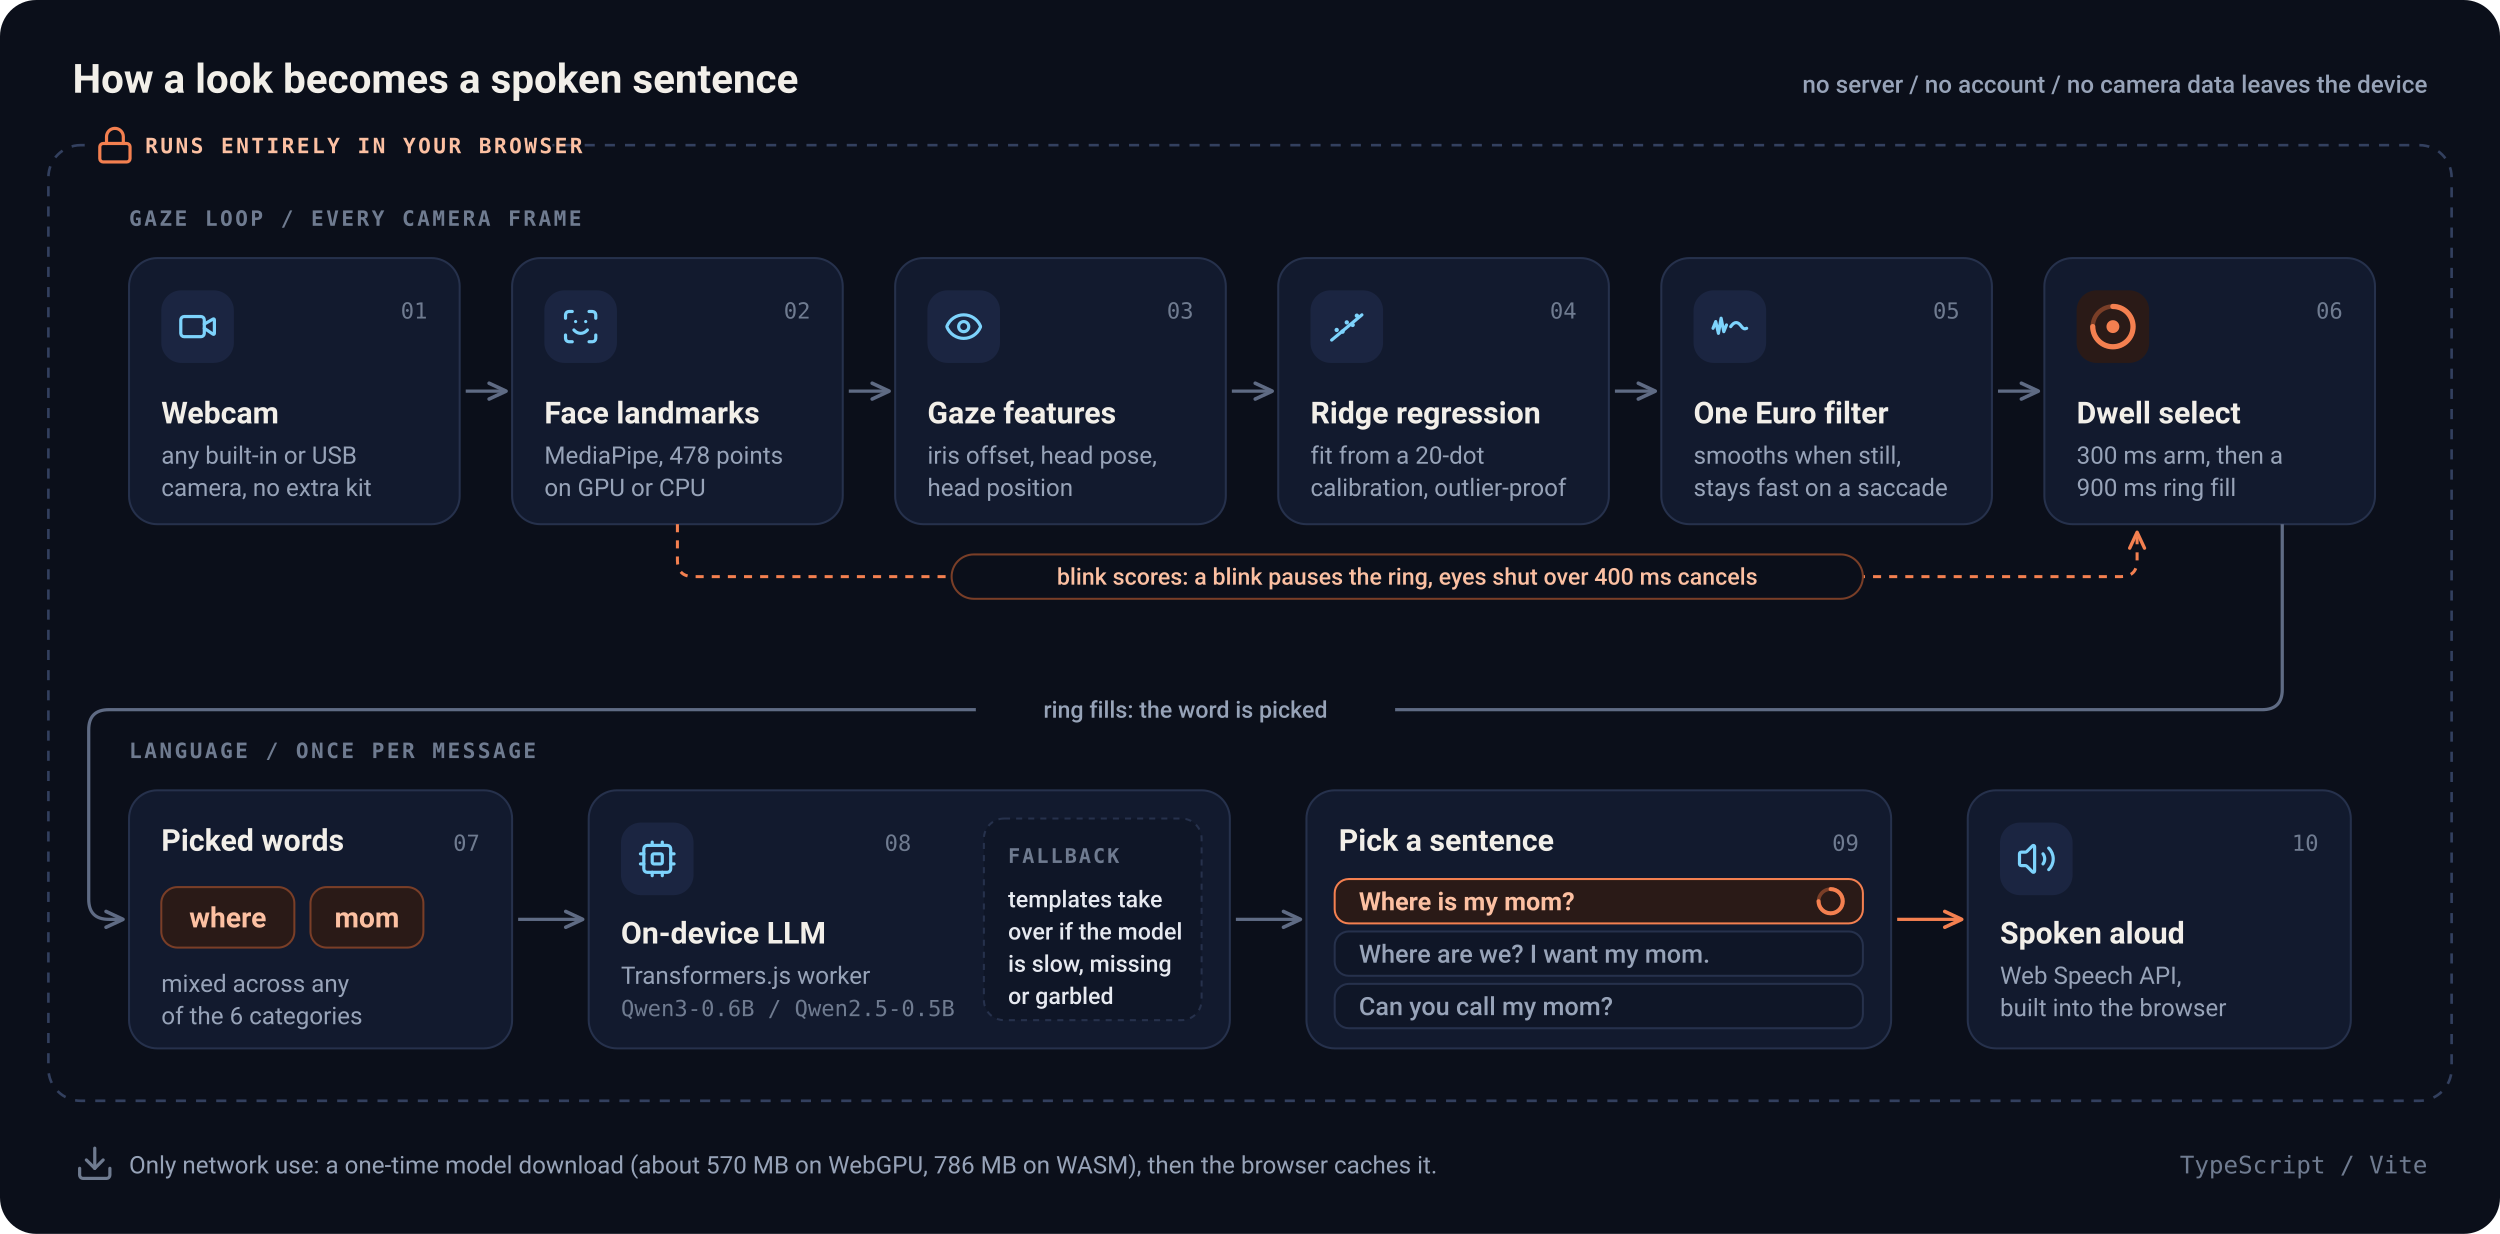
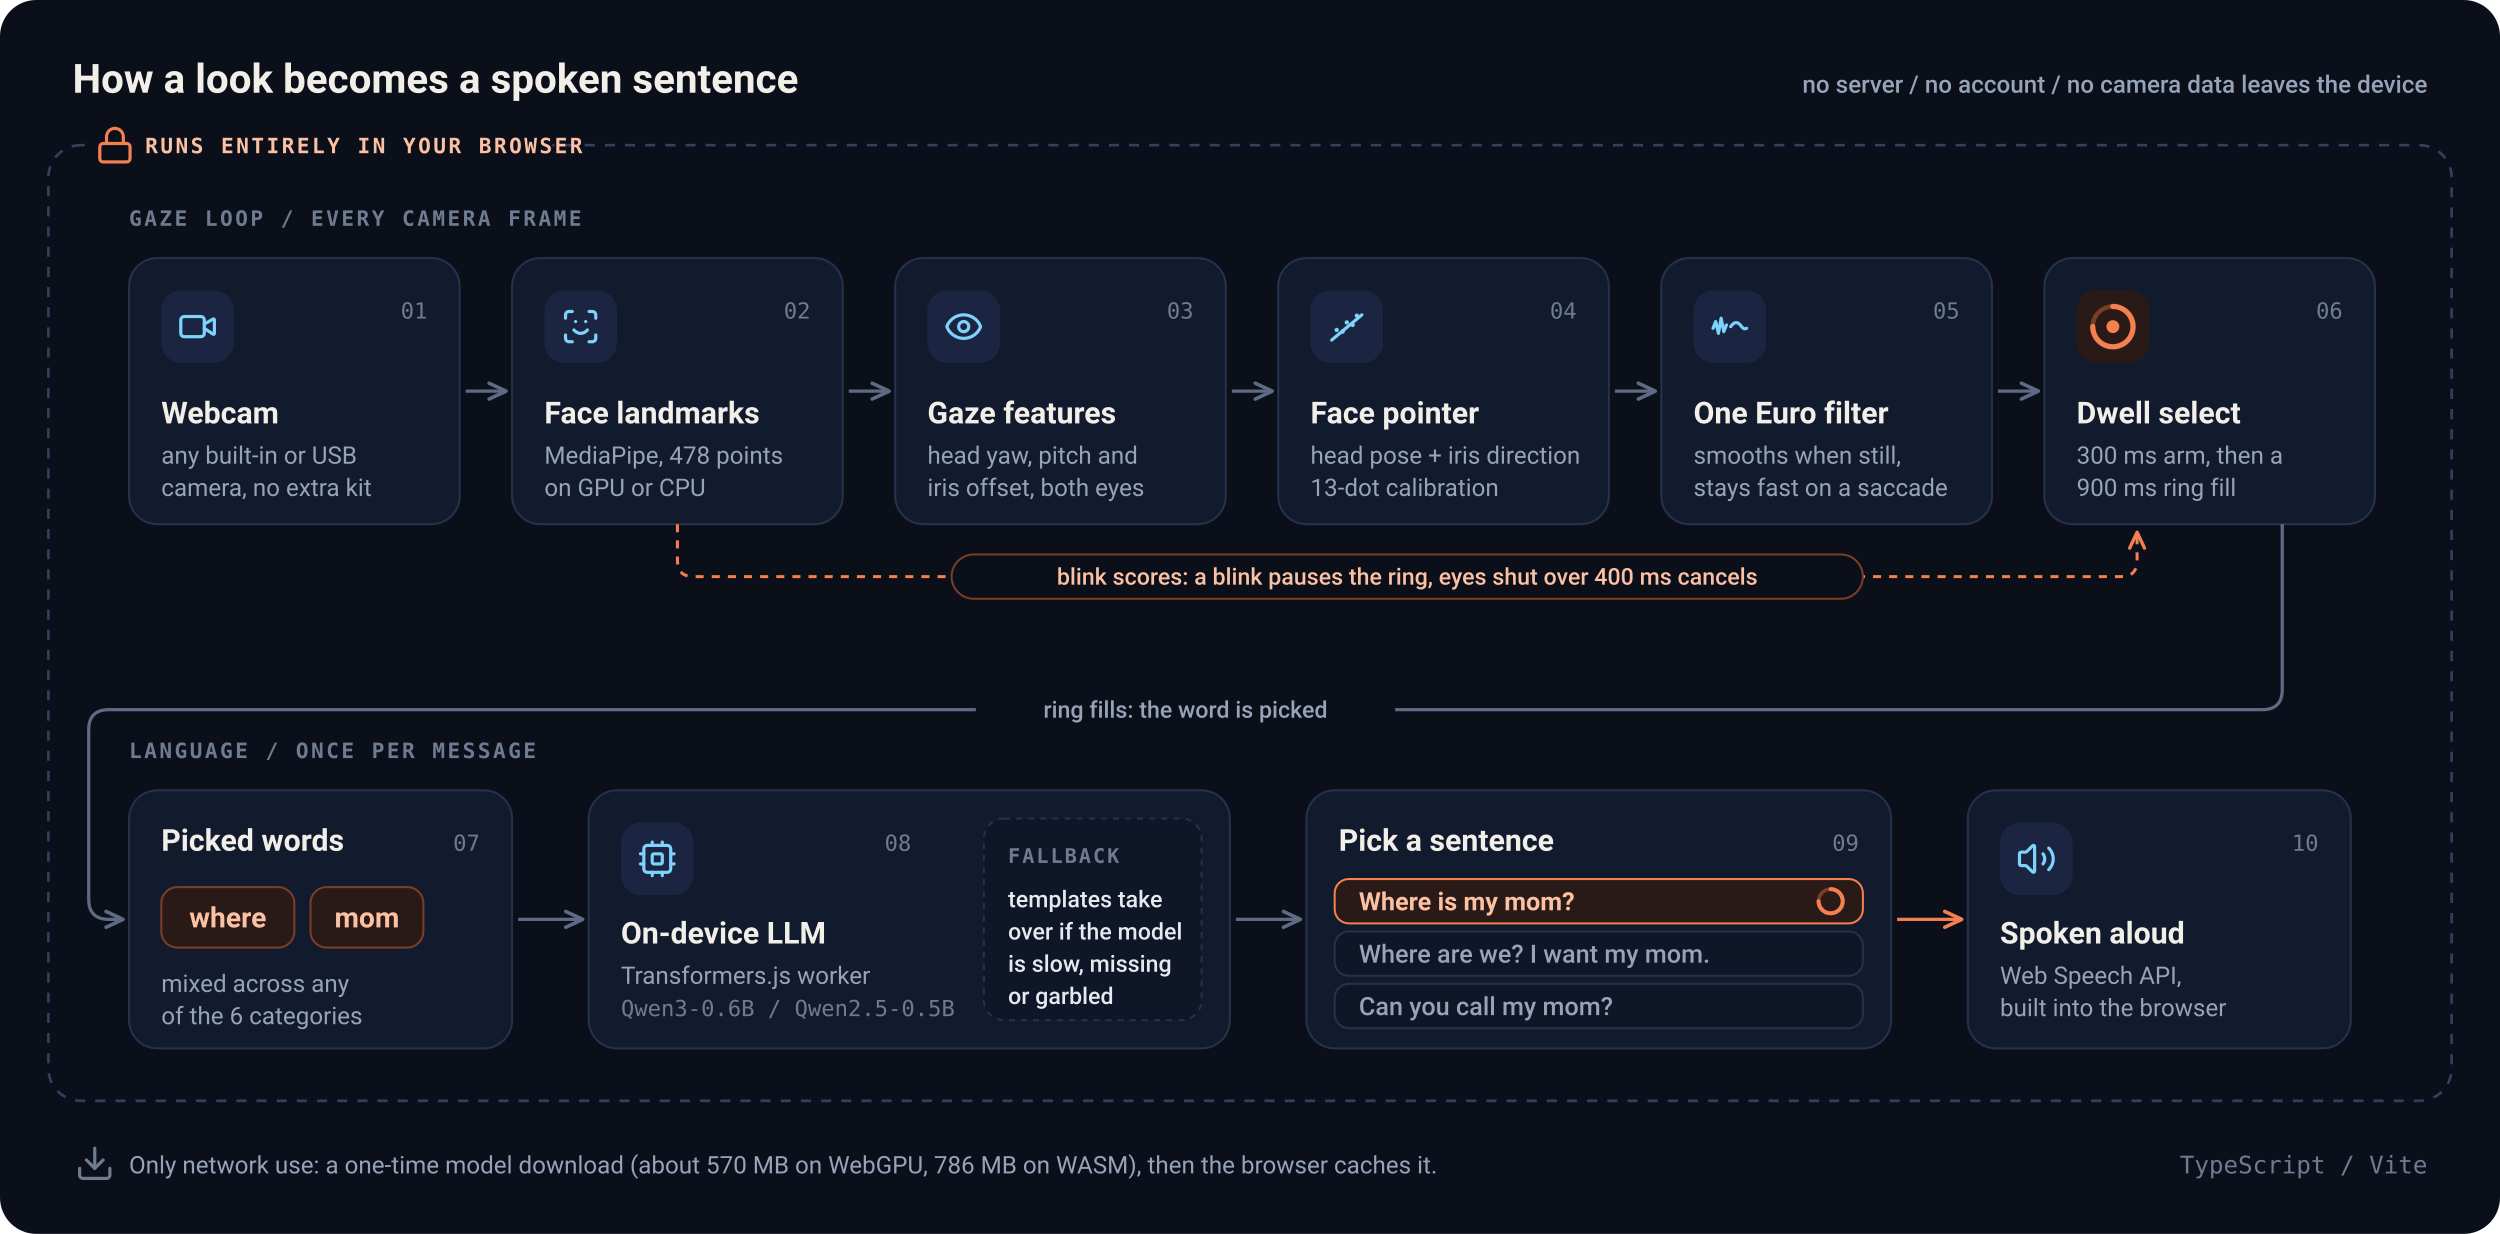
- <svg xmlns="http://www.w3.org/2000/svg" viewBox="0 0 1240 612" width="1240" height="612" role="img" aria-label="EyeTalk pipeline: webcam, MediaPipe face landmarks, gaze features, ridge regression, One Euro filter and dwell selection pick words; an on-device language model turns them into sentences that the Web Speech API speaks.">
+ <svg xmlns="http://www.w3.org/2000/svg" viewBox="0 0 1240 612" width="1240" height="612" role="img" aria-label="EyeTalk pipeline: webcam, MediaPipe face landmarks, head pose and iris features, a five-dot face pointer, One Euro filter and dwell selection pick words; an on-device language model turns them into sentences that the Web Speech API speaks.">
  <defs>
    <marker id="ah" viewBox="0 0 10 10" refX="8.5" refY="5" markerWidth="7" markerHeight="7" orient="auto-start-reverse">
      <path d="M1 1.5 8.5 5 1 8.5" fill="none" stroke="#5f6b84" stroke-width="1.6" stroke-linecap="round" stroke-linejoin="round" />
    </marker>
    <marker id="aha" viewBox="0 0 10 10" refX="8.5" refY="5" markerWidth="7" markerHeight="7" orient="auto-start-reverse">
      <path d="M1 1.5 8.5 5 1 8.5" fill="none" stroke="#f48050" stroke-width="1.6" stroke-linecap="round" stroke-linejoin="round" />
    </marker>
  </defs>
  <rect width="1240" height="612" rx="18" fill="#0b0f1a" />
  <text x="36" y="46" font-family="-apple-system, BlinkMacSystemFont, 'SF Pro Text', 'Segoe UI', system-ui, Roboto, Helvetica, Arial, sans-serif" font-size="20" font-weight="700" fill="#f2efe9" text-anchor="start">How a look becomes a spoken sentence</text>
  <text x="1204" y="46" font-family="-apple-system, BlinkMacSystemFont, 'SF Pro Text', 'Segoe UI', system-ui, Roboto, Helvetica, Arial, sans-serif" font-size="12" font-weight="500" fill="#97a3b8" text-anchor="end">no server  /  no account  /  no camera data leaves the device</text>
  <rect x="24" y="72" width="1192" height="474" rx="16" fill="none" stroke="#33405f" stroke-width="1.3" stroke-dasharray="5 5" />
  <rect x="42" y="61" width="232" height="22" rx="11" fill="#0b0f1a" />
  <g transform="translate(47.0 62.0) scale(0.8333333)" fill="none" stroke="#f48050" color="#f48050" stroke-width="1.9" stroke-linecap="round" stroke-linejoin="round">
    <rect x="3" y="11" width="18" height="11" rx="2" />
    <path d="M7 11V7a5 5 0 0 1 10 0v4" />
  </g>
  <text x="72" y="76" font-family="ui-monospace, SFMono-Regular, 'SF Mono', Menlo, Consolas, monospace" font-size="10.5" font-weight="700" fill="#fcc0a2" text-anchor="start" letter-spacing="1.2">RUNS ENTIRELY IN YOUR BROWSER</text>
  <text x="64" y="112" font-family="ui-monospace, SFMono-Regular, 'SF Mono', Menlo, Consolas, monospace" font-size="10.5" font-weight="600" fill="#6f7b90" text-anchor="start" letter-spacing="1.2">GAZE LOOP  /  EVERY CAMERA FRAME</text>
  <rect x="64" y="128" width="164" height="132" rx="14" fill="#121a2e" stroke="#26314c" />
  <rect x="80" y="144" width="36" height="36" rx="10" fill="#1b2541" />
  <g transform="translate(88.0 152.0) scale(0.8333333)" fill="none" stroke="#7dd3fc" color="#7dd3fc" stroke-width="1.9" stroke-linecap="round" stroke-linejoin="round">
    <path d="m16 13 5.2 3.5a.5.5 0 0 0 .8-.4V7.9a.5.5 0 0 0-.8-.4L16 10.5" />
    <rect x="2" y="6" width="14" height="12" rx="2" />
  </g>
  <text x="212" y="158" font-family="ui-monospace, SFMono-Regular, 'SF Mono', Menlo, Consolas, monospace" font-size="11" font-weight="500" fill="#6f7b90" text-anchor="end">01</text>
  <text x="80" y="210" font-family="-apple-system, BlinkMacSystemFont, 'SF Pro Text', 'Segoe UI', system-ui, Roboto, Helvetica, Arial, sans-serif" font-size="15" font-weight="650" fill="#f2efe9" text-anchor="start">Webcam</text>
  <text x="80" y="230" font-family="-apple-system, BlinkMacSystemFont, 'SF Pro Text', 'Segoe UI', system-ui, Roboto, Helvetica, Arial, sans-serif" font-size="12" font-weight="400" fill="#97a3b8" text-anchor="start">any built-in or USB</text>
  <text x="80" y="246" font-family="-apple-system, BlinkMacSystemFont, 'SF Pro Text', 'Segoe UI', system-ui, Roboto, Helvetica, Arial, sans-serif" font-size="12" font-weight="400" fill="#97a3b8" text-anchor="start">camera, no extra kit</text>
  <rect x="254" y="128" width="164" height="132" rx="14" fill="#121a2e" stroke="#26314c" />
  <rect x="270" y="144" width="36" height="36" rx="10" fill="#1b2541" />
  <g transform="translate(278.0 152.0) scale(0.8333333)" fill="none" stroke="#7dd3fc" color="#7dd3fc" stroke-width="1.9" stroke-linecap="round" stroke-linejoin="round">
    <path d="M3 7V5a2 2 0 0 1 2-2h2" />
    <path d="M17 3h2a2 2 0 0 1 2 2v2" />
    <path d="M21 17v2a2 2 0 0 1-2 2h-2" />
    <path d="M7 21H5a2 2 0 0 1-2-2v-2" />
    <path d="M8 14s1.5 2 4 2 4-2 4-2" />
    <path d="M9 9h.01" />
    <path d="M15 9h.01" />
  </g>
  <text x="402" y="158" font-family="ui-monospace, SFMono-Regular, 'SF Mono', Menlo, Consolas, monospace" font-size="11" font-weight="500" fill="#6f7b90" text-anchor="end">02</text>
  <text x="270" y="210" font-family="-apple-system, BlinkMacSystemFont, 'SF Pro Text', 'Segoe UI', system-ui, Roboto, Helvetica, Arial, sans-serif" font-size="15" font-weight="650" fill="#f2efe9" text-anchor="start">Face landmarks</text>
  <text x="270" y="230" font-family="-apple-system, BlinkMacSystemFont, 'SF Pro Text', 'Segoe UI', system-ui, Roboto, Helvetica, Arial, sans-serif" font-size="12" font-weight="400" fill="#97a3b8" text-anchor="start">MediaPipe, 478 points</text>
  <text x="270" y="246" font-family="-apple-system, BlinkMacSystemFont, 'SF Pro Text', 'Segoe UI', system-ui, Roboto, Helvetica, Arial, sans-serif" font-size="12" font-weight="400" fill="#97a3b8" text-anchor="start">on GPU or CPU</text>
  <path d="M231 194.0 L251 194.0" stroke="#5f6b84" stroke-width="1.6" fill="none" marker-end="url(#ah)" />
  <rect x="444" y="128" width="164" height="132" rx="14" fill="#121a2e" stroke="#26314c" />
  <rect x="460" y="144" width="36" height="36" rx="10" fill="#1b2541" />
  <g transform="translate(468.0 152.0) scale(0.8333333)" fill="none" stroke="#7dd3fc" color="#7dd3fc" stroke-width="1.9" stroke-linecap="round" stroke-linejoin="round">
    <path d="M2.06 12.35a1 1 0 0 1 0-.7 10.75 10.75 0 0 1 19.88 0 1 1 0 0 1 0 .7 10.75 10.75 0 0 1-19.88 0" />
    <circle cx="12" cy="12" r="3" />
  </g>
  <text x="592" y="158" font-family="ui-monospace, SFMono-Regular, 'SF Mono', Menlo, Consolas, monospace" font-size="11" font-weight="500" fill="#6f7b90" text-anchor="end">03</text>
  <text x="460" y="210" font-family="-apple-system, BlinkMacSystemFont, 'SF Pro Text', 'Segoe UI', system-ui, Roboto, Helvetica, Arial, sans-serif" font-size="15" font-weight="650" fill="#f2efe9" text-anchor="start">Gaze features</text>
-   <text x="460" y="230" font-family="-apple-system, BlinkMacSystemFont, 'SF Pro Text', 'Segoe UI', system-ui, Roboto, Helvetica, Arial, sans-serif" font-size="12" font-weight="400" fill="#97a3b8" text-anchor="start">iris offset, head pose,</text>
-   <text x="460" y="246" font-family="-apple-system, BlinkMacSystemFont, 'SF Pro Text', 'Segoe UI', system-ui, Roboto, Helvetica, Arial, sans-serif" font-size="12" font-weight="400" fill="#97a3b8" text-anchor="start">head position</text>
+   <text x="460" y="230" font-family="-apple-system, BlinkMacSystemFont, 'SF Pro Text', 'Segoe UI', system-ui, Roboto, Helvetica, Arial, sans-serif" font-size="12" font-weight="400" fill="#97a3b8" text-anchor="start">head yaw, pitch and</text>
+   <text x="460" y="246" font-family="-apple-system, BlinkMacSystemFont, 'SF Pro Text', 'Segoe UI', system-ui, Roboto, Helvetica, Arial, sans-serif" font-size="12" font-weight="400" fill="#97a3b8" text-anchor="start">iris offset, both eyes</text>
  <path d="M421 194.0 L441 194.0" stroke="#5f6b84" stroke-width="1.6" fill="none" marker-end="url(#ah)" />
  <rect x="634" y="128" width="164" height="132" rx="14" fill="#121a2e" stroke="#26314c" />
  <rect x="650" y="144" width="36" height="36" rx="10" fill="#1b2541" />
  <g transform="translate(658.0 152.0) scale(0.8333333)" fill="none" stroke="#7dd3fc" color="#7dd3fc" stroke-width="1.9" stroke-linecap="round" stroke-linejoin="round">
    <path d="M3 20 21 5" />
    <circle cx="6" cy="14" r="1.3" fill="currentColor" stroke="none" />
    <circle cx="9.5" cy="15" r="1.3" fill="currentColor" stroke="none" />
    <circle cx="12" cy="9.5" r="1.3" fill="currentColor" stroke="none" />
    <circle cx="15.5" cy="11" r="1.3" fill="currentColor" stroke="none" />
    <circle cx="18" cy="5.5" r="1.3" fill="currentColor" stroke="none" />
  </g>
  <text x="782" y="158" font-family="ui-monospace, SFMono-Regular, 'SF Mono', Menlo, Consolas, monospace" font-size="11" font-weight="500" fill="#6f7b90" text-anchor="end">04</text>
-   <text x="650" y="210" font-family="-apple-system, BlinkMacSystemFont, 'SF Pro Text', 'Segoe UI', system-ui, Roboto, Helvetica, Arial, sans-serif" font-size="15" font-weight="650" fill="#f2efe9" text-anchor="start">Ridge regression</text>
-   <text x="650" y="230" font-family="-apple-system, BlinkMacSystemFont, 'SF Pro Text', 'Segoe UI', system-ui, Roboto, Helvetica, Arial, sans-serif" font-size="12" font-weight="400" fill="#97a3b8" text-anchor="start">fit from a 20-dot</text>
-   <text x="650" y="246" font-family="-apple-system, BlinkMacSystemFont, 'SF Pro Text', 'Segoe UI', system-ui, Roboto, Helvetica, Arial, sans-serif" font-size="12" font-weight="400" fill="#97a3b8" text-anchor="start">calibration, outlier-proof</text>
+   <text x="650" y="210" font-family="-apple-system, BlinkMacSystemFont, 'SF Pro Text', 'Segoe UI', system-ui, Roboto, Helvetica, Arial, sans-serif" font-size="15" font-weight="650" fill="#f2efe9" text-anchor="start">Face pointer</text>
+   <text x="650" y="230" font-family="-apple-system, BlinkMacSystemFont, 'SF Pro Text', 'Segoe UI', system-ui, Roboto, Helvetica, Arial, sans-serif" font-size="12" font-weight="400" fill="#97a3b8" text-anchor="start">head pose + iris direction</text>
+   <text x="650" y="246" font-family="-apple-system, BlinkMacSystemFont, 'SF Pro Text', 'Segoe UI', system-ui, Roboto, Helvetica, Arial, sans-serif" font-size="12" font-weight="400" fill="#97a3b8" text-anchor="start">13-dot calibration</text>
  <path d="M611 194.0 L631 194.0" stroke="#5f6b84" stroke-width="1.6" fill="none" marker-end="url(#ah)" />
  <rect x="824" y="128" width="164" height="132" rx="14" fill="#121a2e" stroke="#26314c" />
  <rect x="840" y="144" width="36" height="36" rx="10" fill="#1b2541" />
  <g transform="translate(848.0 152.0) scale(0.8333333)" fill="none" stroke="#7dd3fc" color="#7dd3fc" stroke-width="1.9" stroke-linecap="round" stroke-linejoin="round">
    <path d="M2 13l1.6-4 1.6 7 1.6-9 1.6 8 1.6-4" />
    <path d="M12.5 12c2.2-3.2 4.3-3.2 6.5 0 .9 1.3 1.9 1.6 3 1" />
  </g>
  <text x="972" y="158" font-family="ui-monospace, SFMono-Regular, 'SF Mono', Menlo, Consolas, monospace" font-size="11" font-weight="500" fill="#6f7b90" text-anchor="end">05</text>
  <text x="840" y="210" font-family="-apple-system, BlinkMacSystemFont, 'SF Pro Text', 'Segoe UI', system-ui, Roboto, Helvetica, Arial, sans-serif" font-size="15" font-weight="650" fill="#f2efe9" text-anchor="start">One Euro filter</text>
  <text x="840" y="230" font-family="-apple-system, BlinkMacSystemFont, 'SF Pro Text', 'Segoe UI', system-ui, Roboto, Helvetica, Arial, sans-serif" font-size="12" font-weight="400" fill="#97a3b8" text-anchor="start">smooths when still,</text>
  <text x="840" y="246" font-family="-apple-system, BlinkMacSystemFont, 'SF Pro Text', 'Segoe UI', system-ui, Roboto, Helvetica, Arial, sans-serif" font-size="12" font-weight="400" fill="#97a3b8" text-anchor="start">stays fast on a saccade</text>
  <path d="M801 194.0 L821 194.0" stroke="#5f6b84" stroke-width="1.6" fill="none" marker-end="url(#ah)" />
  <rect x="1014" y="128" width="164" height="132" rx="14" fill="#121a2e" stroke="#26314c" />
  <rect x="1030" y="144" width="36" height="36" rx="10" fill="#2a1a17" />
  <circle cx="1048" cy="162" r="10" fill="none" stroke="#7a3e27" stroke-width="2.2" />
  <path d="M1048 152 A10 10 0 1 1 1038 162" fill="none" stroke="#f48050" stroke-width="2.6" stroke-linecap="round" />
  <circle cx="1048" cy="162" r="3.2" fill="#f48050" />
  <text x="1162" y="158" font-family="ui-monospace, SFMono-Regular, 'SF Mono', Menlo, Consolas, monospace" font-size="11" font-weight="500" fill="#6f7b90" text-anchor="end">06</text>
  <text x="1030" y="210" font-family="-apple-system, BlinkMacSystemFont, 'SF Pro Text', 'Segoe UI', system-ui, Roboto, Helvetica, Arial, sans-serif" font-size="15" font-weight="650" fill="#f2efe9" text-anchor="start">Dwell select</text>
  <text x="1030" y="230" font-family="-apple-system, BlinkMacSystemFont, 'SF Pro Text', 'Segoe UI', system-ui, Roboto, Helvetica, Arial, sans-serif" font-size="12" font-weight="400" fill="#97a3b8" text-anchor="start">300 ms arm, then a</text>
  <text x="1030" y="246" font-family="-apple-system, BlinkMacSystemFont, 'SF Pro Text', 'Segoe UI', system-ui, Roboto, Helvetica, Arial, sans-serif" font-size="12" font-weight="400" fill="#97a3b8" text-anchor="start">900 ms ring fill</text>
  <path d="M991 194.0 L1011 194.0" stroke="#5f6b84" stroke-width="1.6" fill="none" marker-end="url(#ah)" />
  <path d="M336.0 260 V278 Q336.0 286 344.0 286 H1052 Q1060 286 1060 278 V264" fill="none" stroke="#f48050" stroke-width="1.5" stroke-dasharray="4 4" marker-end="url(#aha)" />
  <rect x="472.0" y="275" width="452" height="22" rx="11" fill="#0b0f1a" stroke="#7a3e27" />
  <text x="698.0" y="290" font-family="-apple-system, BlinkMacSystemFont, 'SF Pro Text', 'Segoe UI', system-ui, Roboto, Helvetica, Arial, sans-serif" font-size="11.5" font-weight="500" fill="#fcc0a2" text-anchor="middle">blink scores: a blink pauses the ring, eyes shut over 400 ms cancels</text>
  <text x="64" y="376" font-family="ui-monospace, SFMono-Regular, 'SF Mono', Menlo, Consolas, monospace" font-size="10.5" font-weight="600" fill="#6f7b90" text-anchor="start" letter-spacing="1.2">LANGUAGE  /  ONCE PER MESSAGE</text>
  <path d="M1132 260 V342 Q1132 352 1122 352 H54 Q44 352 44 362 V446.0 Q44 456.0 54 456.0 H61" fill="none" stroke="#5f6b84" stroke-width="1.6" marker-end="url(#ah)" />
  <rect x="484.0" y="341" width="208" height="22" rx="11" fill="#0b0f1a" />
  <text x="588.0" y="356" font-family="-apple-system, BlinkMacSystemFont, 'SF Pro Text', 'Segoe UI', system-ui, Roboto, Helvetica, Arial, sans-serif" font-size="11.5" font-weight="500" fill="#97a3b8" text-anchor="middle">ring fills: the word is picked</text>
  <rect x="64" y="392" width="190" height="128" rx="14" fill="#121a2e" stroke="#26314c" />
  <text x="238" y="422" font-family="ui-monospace, SFMono-Regular, 'SF Mono', Menlo, Consolas, monospace" font-size="11" font-weight="500" fill="#6f7b90" text-anchor="end">07</text>
  <text x="80" y="422" font-family="-apple-system, BlinkMacSystemFont, 'SF Pro Text', 'Segoe UI', system-ui, Roboto, Helvetica, Arial, sans-serif" font-size="15" font-weight="650" fill="#f2efe9" text-anchor="start">Picked words</text>
  <rect x="80" y="440" width="66" height="30" rx="8" fill="#2a1a17" stroke="#7a3e27" />
  <text x="113.0" y="460" font-family="-apple-system, BlinkMacSystemFont, 'SF Pro Text', 'Segoe UI', system-ui, Roboto, Helvetica, Arial, sans-serif" font-size="14" font-weight="600" fill="#fcc0a2" text-anchor="middle">where</text>
  <rect x="154" y="440" width="56" height="30" rx="8" fill="#2a1a17" stroke="#7a3e27" />
  <text x="182.0" y="460" font-family="-apple-system, BlinkMacSystemFont, 'SF Pro Text', 'Segoe UI', system-ui, Roboto, Helvetica, Arial, sans-serif" font-size="14" font-weight="600" fill="#fcc0a2" text-anchor="middle">mom</text>
  <text x="80" y="492" font-family="-apple-system, BlinkMacSystemFont, 'SF Pro Text', 'Segoe UI', system-ui, Roboto, Helvetica, Arial, sans-serif" font-size="12" font-weight="400" fill="#97a3b8" text-anchor="start">mixed across any</text>
  <text x="80" y="508" font-family="-apple-system, BlinkMacSystemFont, 'SF Pro Text', 'Segoe UI', system-ui, Roboto, Helvetica, Arial, sans-serif" font-size="12" font-weight="400" fill="#97a3b8" text-anchor="start">of the 6 categories</text>
  <path d="M257 456.0 L289 456.0" stroke="#5f6b84" stroke-width="1.6" fill="none" marker-end="url(#ah)" />
  <rect x="292" y="392" width="318" height="128" rx="14" fill="#121a2e" stroke="#26314c" />
  <rect x="308" y="408" width="36" height="36" rx="10" fill="#1b2541" />
  <g transform="translate(316.0 416.0) scale(0.8333333)" fill="none" stroke="#7dd3fc" color="#7dd3fc" stroke-width="1.9" stroke-linecap="round" stroke-linejoin="round">
    <rect x="4" y="4" width="16" height="16" rx="2" />
    <rect x="9" y="9" width="6" height="6" rx="1" />
    <path d="M15 2v2" />
    <path d="M15 20v2" />
    <path d="M2 15h2" />
    <path d="M2 9h2" />
    <path d="M20 15h2" />
    <path d="M20 9h2" />
    <path d="M9 2v2" />
    <path d="M9 20v2" />
  </g>
  <text x="452" y="422" font-family="ui-monospace, SFMono-Regular, 'SF Mono', Menlo, Consolas, monospace" font-size="11" font-weight="500" fill="#6f7b90" text-anchor="end">08</text>
  <text x="308" y="468" font-family="-apple-system, BlinkMacSystemFont, 'SF Pro Text', 'Segoe UI', system-ui, Roboto, Helvetica, Arial, sans-serif" font-size="15" font-weight="650" fill="#f2efe9" text-anchor="start">On-device LLM</text>
  <text x="308" y="488" font-family="-apple-system, BlinkMacSystemFont, 'SF Pro Text', 'Segoe UI', system-ui, Roboto, Helvetica, Arial, sans-serif" font-size="12" font-weight="400" fill="#97a3b8" text-anchor="start">Transformers.js worker</text>
  <text x="308" y="504" font-family="ui-monospace, SFMono-Regular, 'SF Mono', Menlo, Consolas, monospace" font-size="11" font-weight="400" fill="#6f7b90" text-anchor="start">Qwen3-0.6B / Qwen2.5-0.5B</text>
  <rect x="488" y="406" width="108" height="100" rx="10" fill="#0f1627" stroke="#26314c" stroke-dasharray="3 3" />
  <text x="500" y="428" font-family="ui-monospace, SFMono-Regular, 'SF Mono', Menlo, Consolas, monospace" font-size="10" font-weight="700" fill="#6f7b90" text-anchor="start" letter-spacing="1">FALLBACK</text>
  <text x="500" y="450" font-family="-apple-system, BlinkMacSystemFont, 'SF Pro Text', 'Segoe UI', system-ui, Roboto, Helvetica, Arial, sans-serif" font-size="11.5" font-weight="500" fill="#e6e9f0" text-anchor="start">templates take</text>
  <text x="500" y="466" font-family="-apple-system, BlinkMacSystemFont, 'SF Pro Text', 'Segoe UI', system-ui, Roboto, Helvetica, Arial, sans-serif" font-size="11.5" font-weight="500" fill="#e6e9f0" text-anchor="start">over if the model</text>
  <text x="500" y="482" font-family="-apple-system, BlinkMacSystemFont, 'SF Pro Text', 'Segoe UI', system-ui, Roboto, Helvetica, Arial, sans-serif" font-size="11.5" font-weight="500" fill="#e6e9f0" text-anchor="start">is slow, missing</text>
  <text x="500" y="498" font-family="-apple-system, BlinkMacSystemFont, 'SF Pro Text', 'Segoe UI', system-ui, Roboto, Helvetica, Arial, sans-serif" font-size="11.5" font-weight="500" fill="#e6e9f0" text-anchor="start">or garbled</text>
  <path d="M613 456.0 L645 456.0" stroke="#5f6b84" stroke-width="1.6" fill="none" marker-end="url(#ah)" />
  <rect x="648" y="392" width="290" height="128" rx="14" fill="#121a2e" stroke="#26314c" />
  <text x="922" y="422" font-family="ui-monospace, SFMono-Regular, 'SF Mono', Menlo, Consolas, monospace" font-size="11" font-weight="500" fill="#6f7b90" text-anchor="end">09</text>
  <text x="664" y="422" font-family="-apple-system, BlinkMacSystemFont, 'SF Pro Text', 'Segoe UI', system-ui, Roboto, Helvetica, Arial, sans-serif" font-size="15" font-weight="650" fill="#f2efe9" text-anchor="start">Pick a sentence</text>
  <rect x="662" y="436" width="262" height="22" rx="7" fill="#2a1a17" stroke="#f48050" />
  <text x="674" y="451.5" font-family="-apple-system, BlinkMacSystemFont, 'SF Pro Text', 'Segoe UI', system-ui, Roboto, Helvetica, Arial, sans-serif" font-size="12.5" font-weight="650" fill="#fcc0a2" text-anchor="start">Where is my mom?</text>
  <circle cx="908" cy="447" r="6" fill="none" stroke="#7a3e27" stroke-width="1.8" />
  <path d="M908 441 A6 6 0 1 1 902 447" fill="none" stroke="#f48050" stroke-width="2" stroke-linecap="round" />
  <rect x="662" y="462" width="262" height="22" rx="7" fill="#0f1627" stroke="#26314c" />
  <text x="674" y="477.5" font-family="-apple-system, BlinkMacSystemFont, 'SF Pro Text', 'Segoe UI', system-ui, Roboto, Helvetica, Arial, sans-serif" font-size="12.5" font-weight="500" fill="#97a3b8" text-anchor="start">Where are we? I want my mom.</text>
  <rect x="662" y="488" width="262" height="22" rx="7" fill="#0f1627" stroke="#26314c" />
  <text x="674" y="503.5" font-family="-apple-system, BlinkMacSystemFont, 'SF Pro Text', 'Segoe UI', system-ui, Roboto, Helvetica, Arial, sans-serif" font-size="12.5" font-weight="500" fill="#97a3b8" text-anchor="start">Can you call my mom?</text>
  <path d="M941 456.0 L973 456.0" stroke="#f48050" stroke-width="1.6" fill="none" marker-end="url(#aha)" />
  <rect x="976" y="392" width="190" height="128" rx="14" fill="#121a2e" stroke="#26314c" />
  <rect x="992" y="408" width="36" height="36" rx="10" fill="#1b2541" />
  <g transform="translate(1000.0 416.0) scale(0.8333333)" fill="none" stroke="#7dd3fc" color="#7dd3fc" stroke-width="1.9" stroke-linecap="round" stroke-linejoin="round">
    <path d="M11 4.7a.7.7 0 0 0-1.2-.5L6.4 7.6a1.4 1.4 0 0 1-1 .4H3a1 1 0 0 0-1 1v6a1 1 0 0 0 1 1h2.4a1.4 1.4 0 0 1 1 .4l3.4 3.4a.7.7 0 0 0 1.2-.5z" />
    <path d="M16 9a5 5 0 0 1 0 6" />
    <path d="M19.4 18.4a9 9 0 0 0 0-12.8" />
  </g>
  <text x="1150" y="422" font-family="ui-monospace, SFMono-Regular, 'SF Mono', Menlo, Consolas, monospace" font-size="11" font-weight="500" fill="#6f7b90" text-anchor="end">10</text>
  <text x="992" y="468" font-family="-apple-system, BlinkMacSystemFont, 'SF Pro Text', 'Segoe UI', system-ui, Roboto, Helvetica, Arial, sans-serif" font-size="15" font-weight="650" fill="#f2efe9" text-anchor="start">Spoken aloud</text>
  <text x="992" y="488" font-family="-apple-system, BlinkMacSystemFont, 'SF Pro Text', 'Segoe UI', system-ui, Roboto, Helvetica, Arial, sans-serif" font-size="12" font-weight="400" fill="#97a3b8" text-anchor="start">Web Speech API,</text>
  <text x="992" y="504" font-family="-apple-system, BlinkMacSystemFont, 'SF Pro Text', 'Segoe UI', system-ui, Roboto, Helvetica, Arial, sans-serif" font-size="12" font-weight="400" fill="#97a3b8" text-anchor="start">built into the browser</text>
  <g transform="translate(37.0 567.0) scale(0.8333333)" fill="none" stroke="#6f7b90" color="#6f7b90" stroke-width="1.9" stroke-linecap="round" stroke-linejoin="round">
    <path d="M12 15V3" />
    <path d="M21 15v4a2 2 0 0 1-2 2H5a2 2 0 0 1-2-2v-4" />
    <path d="m7 10 5 5 5-5" />
  </g>
  <text x="64" y="582" font-family="-apple-system, BlinkMacSystemFont, 'SF Pro Text', 'Segoe UI', system-ui, Roboto, Helvetica, Arial, sans-serif" font-size="12" font-weight="400" fill="#97a3b8" text-anchor="start">Only network use: a one-time model download (about 570 MB on WebGPU, 786 MB on WASM), then the browser caches it.</text>
  <text x="1204" y="582" font-family="ui-monospace, SFMono-Regular, 'SF Mono', Menlo, Consolas, monospace" font-size="12" font-weight="500" fill="#6f7b90" text-anchor="end">TypeScript  /  Vite</text>
</svg>
